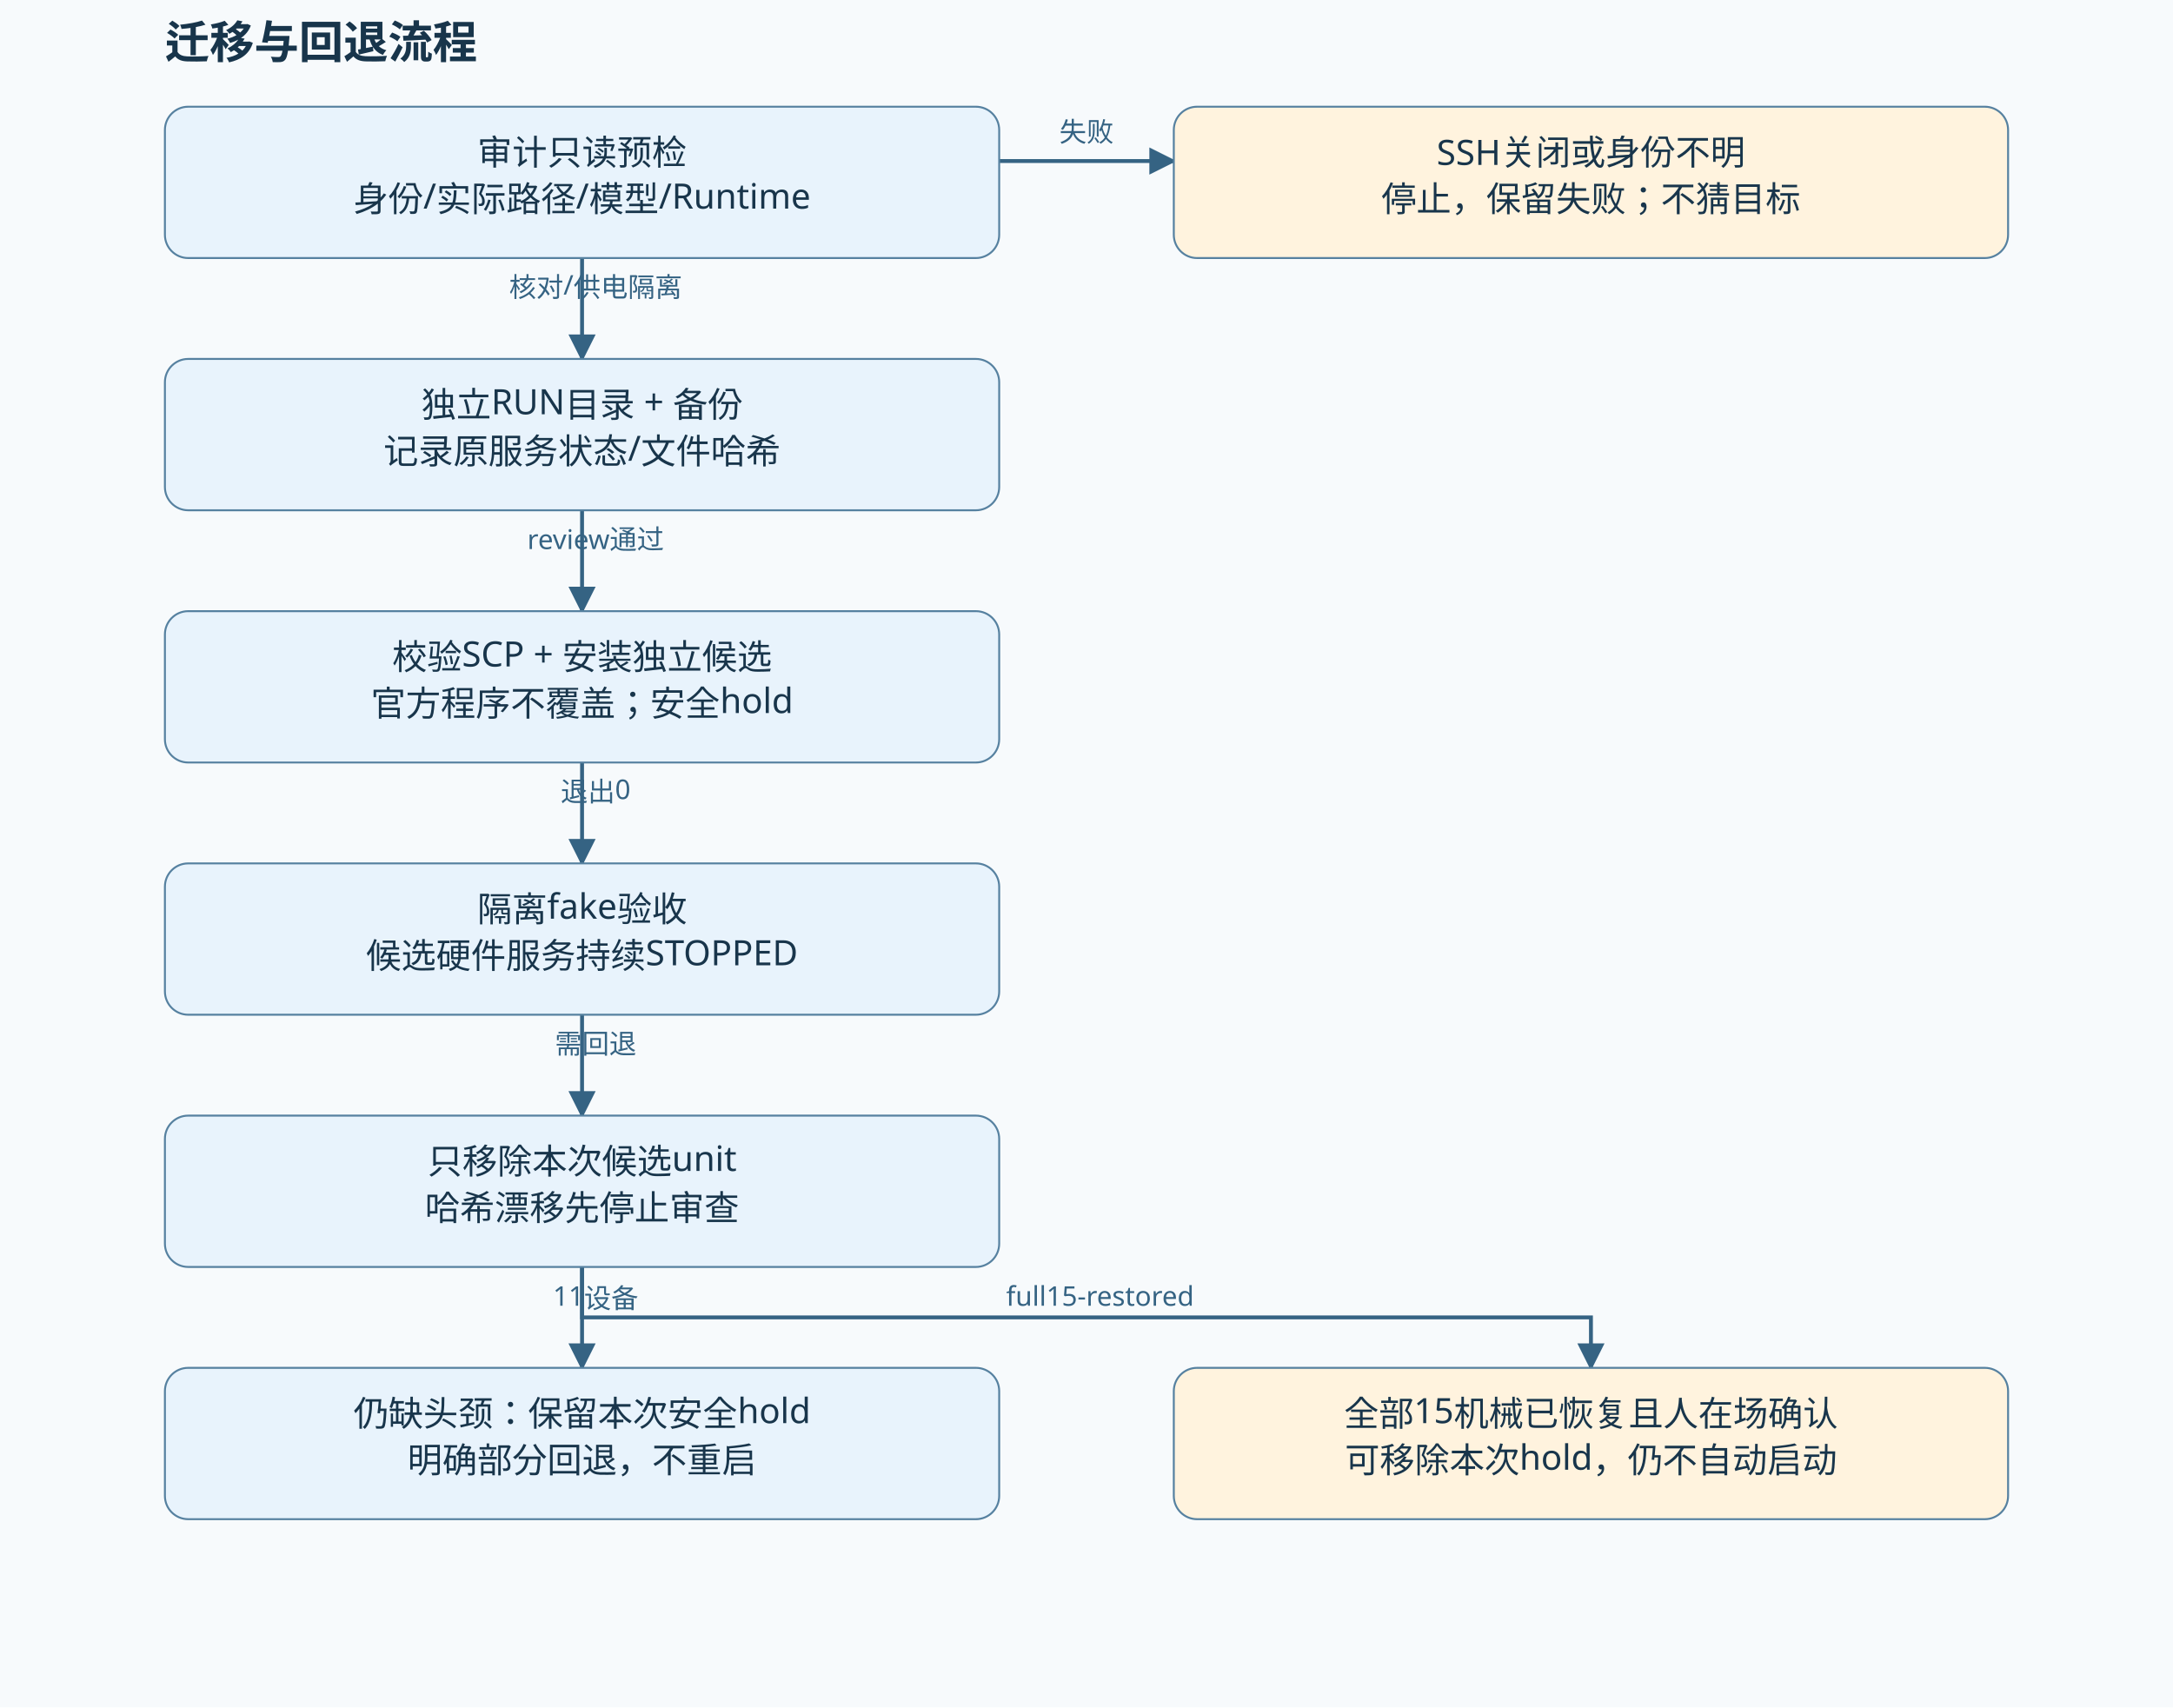
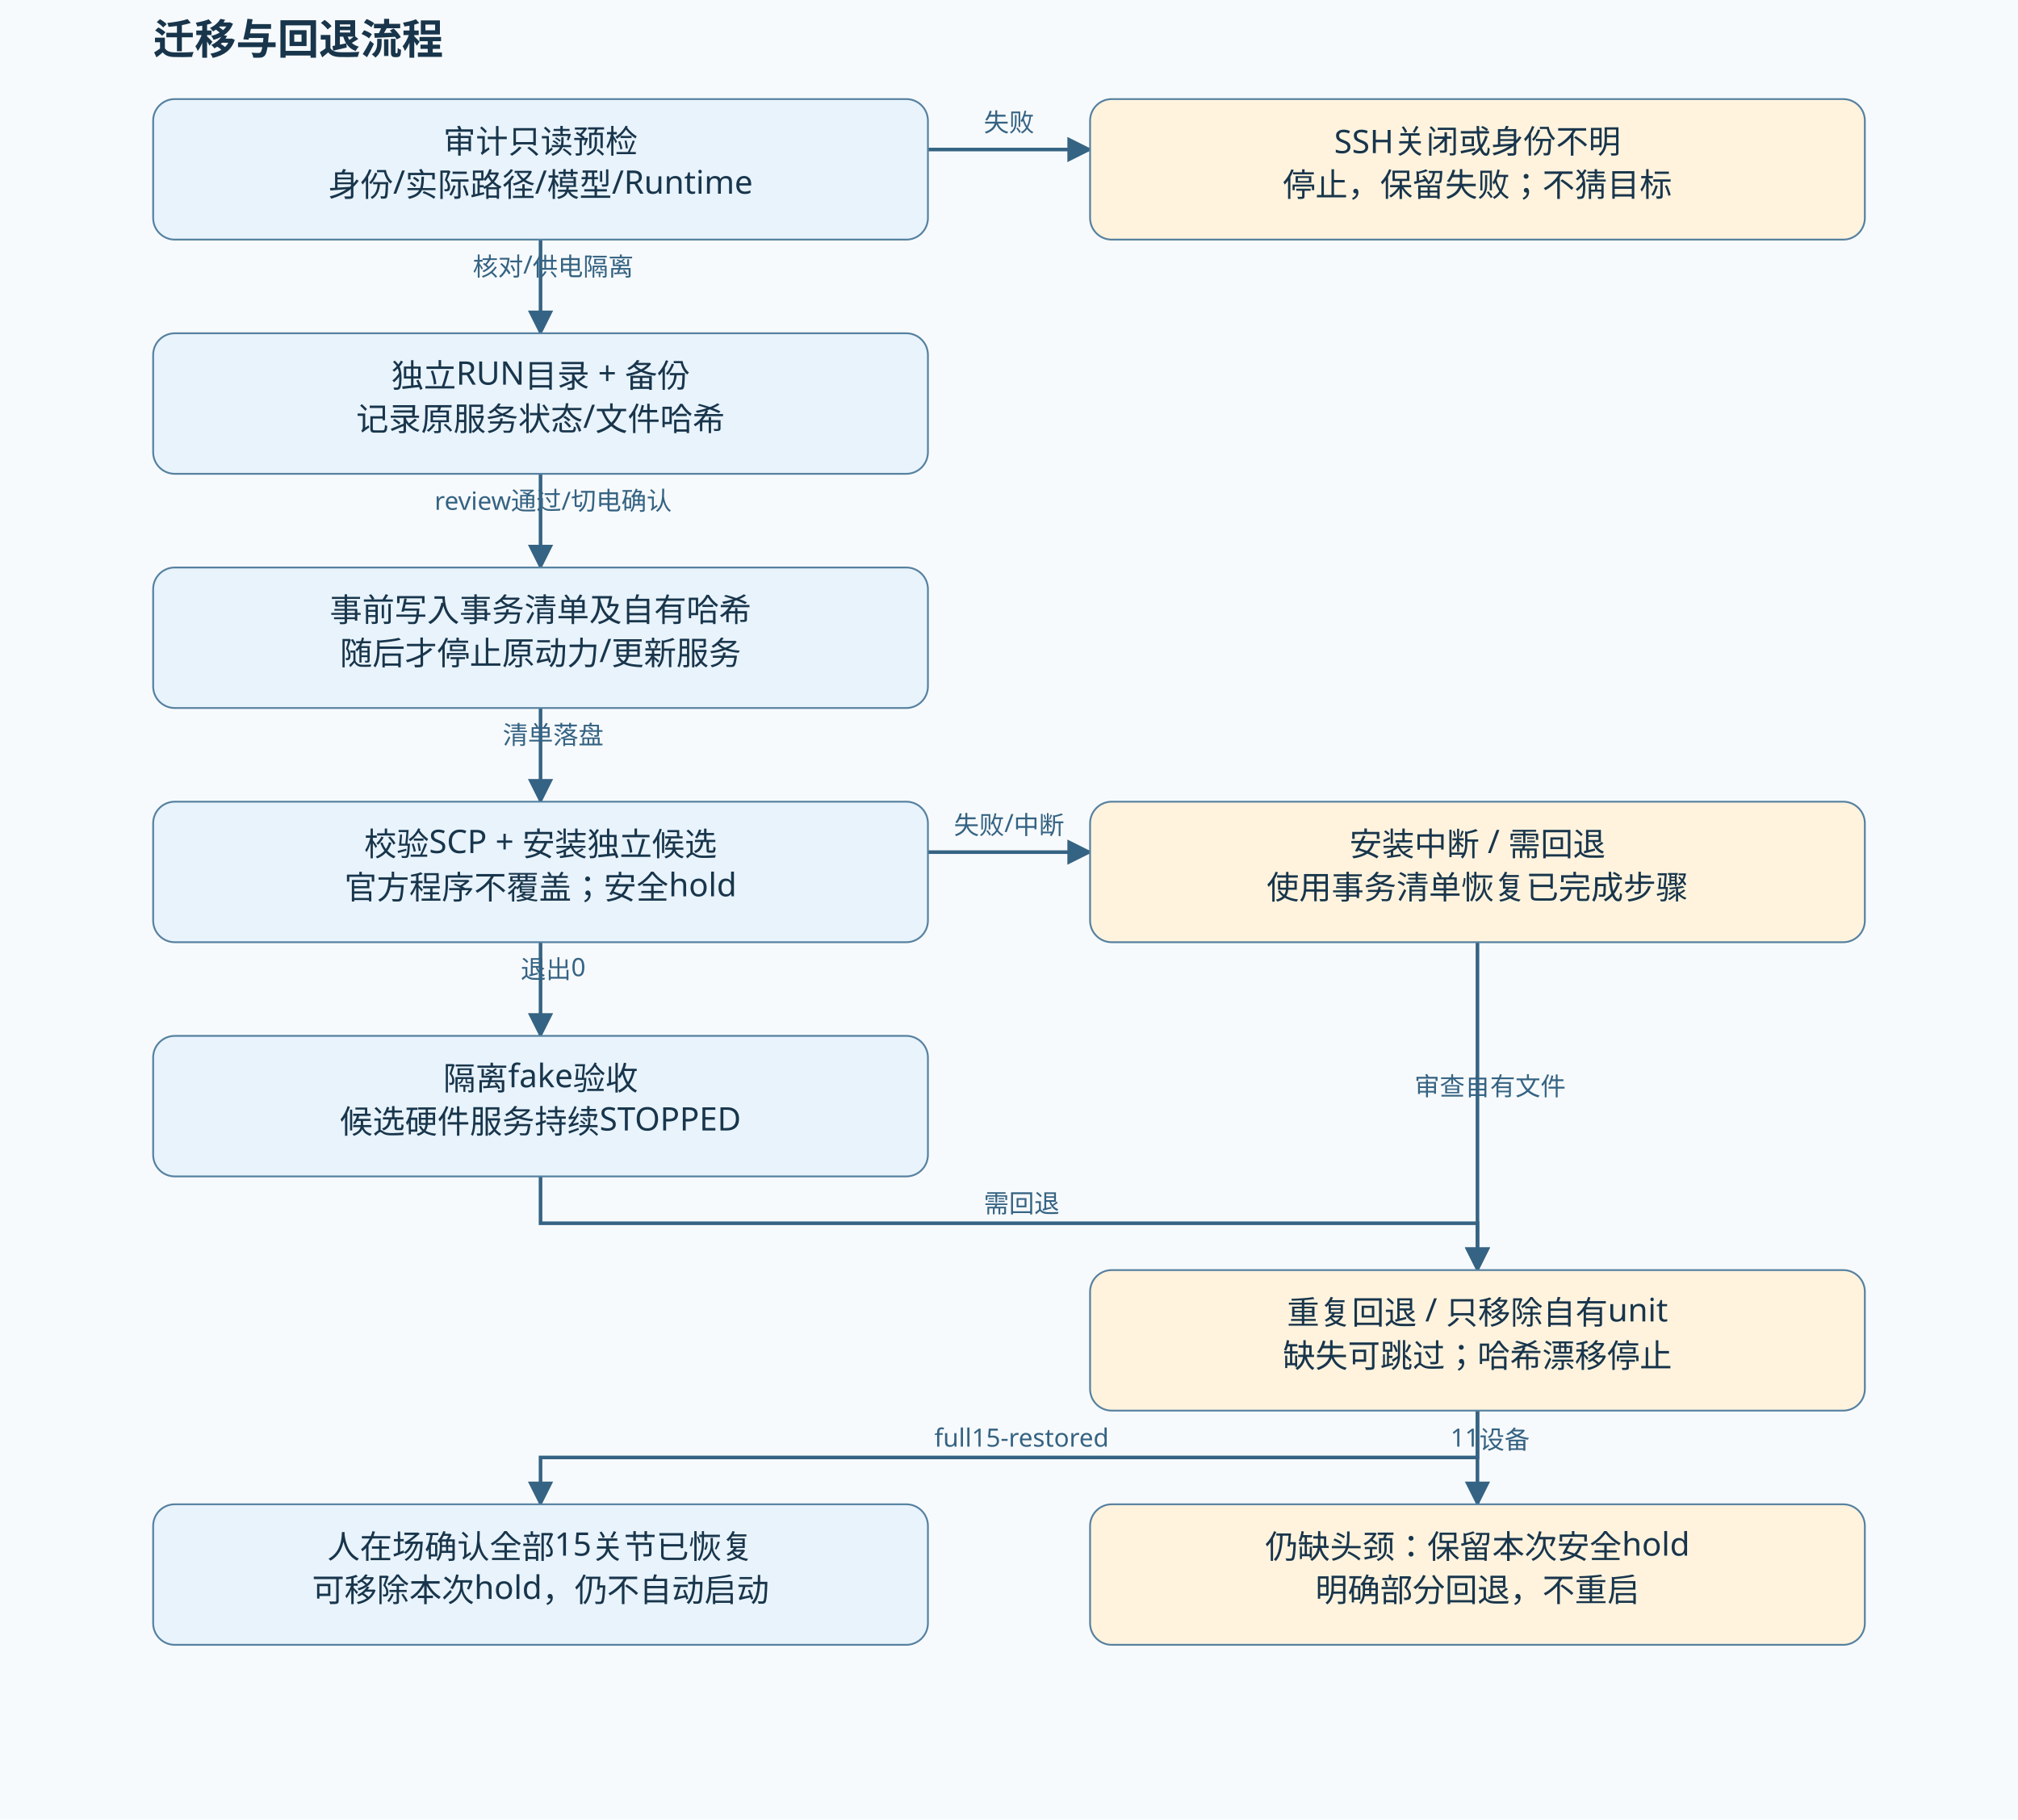
- <svg xmlns="http://www.w3.org/2000/svg" width="1120" height="880" viewBox="0 0 1120 880">
+ <svg xmlns="http://www.w3.org/2000/svg" width="1120" height="1010" viewBox="0 0 1120 1010">
  <defs>
    <marker id="arrow" viewBox="0 0 10 10" refX="9" refY="5" markerWidth="7" markerHeight="7" orient="auto-start-reverse">
      <path d="M0,0 L10,5 L0,10z" fill="#356383" />
    </marker>
  </defs>
  <rect width="100%" height="100%" fill="#f7fafc" />
  <text x="85" y="30" font-family="sans-serif" font-size="23" font-weight="bold" fill="#18354b">迁移与回退流程</text>
  <path d="M515,83 L605,83" fill="none" stroke="#356383" stroke-width="2" marker-end="url(#arrow)" />
  <text x="560.0" y="73" text-anchor="middle" font-family="sans-serif" font-size="14" fill="#356383">失败</text>
  <path d="M300,133 L300,159.0 L300,159.0 L300,185" fill="none" stroke="#356383" stroke-width="2" marker-end="url(#arrow)" />
  <text x="307.0" y="153.0" text-anchor="middle" font-family="sans-serif" font-size="14" fill="#356383">核对/供电隔离</text>
  <path d="M300,263 L300,289.0 L300,289.0 L300,315" fill="none" stroke="#356383" stroke-width="2" marker-end="url(#arrow)" />
-   <text x="307.0" y="283.0" text-anchor="middle" font-family="sans-serif" font-size="14" fill="#356383">review通过</text>
+   <text x="307.0" y="283.0" text-anchor="middle" font-family="sans-serif" font-size="14" fill="#356383">review通过/切电确认</text>
  <path d="M300,393 L300,419.0 L300,419.0 L300,445" fill="none" stroke="#356383" stroke-width="2" marker-end="url(#arrow)" />
-   <text x="307.0" y="413.0" text-anchor="middle" font-family="sans-serif" font-size="14" fill="#356383">退出0</text>
+   <text x="307.0" y="413.0" text-anchor="middle" font-family="sans-serif" font-size="14" fill="#356383">清单落盘</text>
+   <path d="M515,473 L605,473" fill="none" stroke="#356383" stroke-width="2" marker-end="url(#arrow)" />
+   <text x="560.0" y="463" text-anchor="middle" font-family="sans-serif" font-size="14" fill="#356383">失败/中断</text>
+   <path d="M820,523 L820,614.0 L820,614.0 L820,705" fill="none" stroke="#356383" stroke-width="2" marker-end="url(#arrow)" />
+   <text x="827.0" y="608.0" text-anchor="middle" font-family="sans-serif" font-size="14" fill="#356383">审查自有文件</text>
  <path d="M300,523 L300,549.0 L300,549.0 L300,575" fill="none" stroke="#356383" stroke-width="2" marker-end="url(#arrow)" />
-   <text x="307.0" y="543.0" text-anchor="middle" font-family="sans-serif" font-size="14" fill="#356383">需回退</text>
-   <path d="M300,653 L300,679.0 L300,679.0 L300,705" fill="none" stroke="#356383" stroke-width="2" marker-end="url(#arrow)" />
-   <text x="307.0" y="673.0" text-anchor="middle" font-family="sans-serif" font-size="14" fill="#356383">11设备</text>
+   <text x="307.0" y="543.0" text-anchor="middle" font-family="sans-serif" font-size="14" fill="#356383">退出0</text>
  <path d="M300,653 L300,679.0 L820,679.0 L820,705" fill="none" stroke="#356383" stroke-width="2" marker-end="url(#arrow)" />
-   <text x="567.0" y="673.0" text-anchor="middle" font-family="sans-serif" font-size="14" fill="#356383">full15-restored</text>
+   <text x="567.0" y="673.0" text-anchor="middle" font-family="sans-serif" font-size="14" fill="#356383">需回退</text>
+   <path d="M820,783 L820,809.0 L820,809.0 L820,835" fill="none" stroke="#356383" stroke-width="2" marker-end="url(#arrow)" />
+   <text x="827.0" y="803.0" text-anchor="middle" font-family="sans-serif" font-size="14" fill="#356383">11设备</text>
+   <path d="M820,783 L820,809.0 L300,809.0 L300,835" fill="none" stroke="#356383" stroke-width="2" marker-end="url(#arrow)" />
+   <text x="567.0" y="803.0" text-anchor="middle" font-family="sans-serif" font-size="14" fill="#356383">full15-restored</text>
  <rect x="85" y="55" width="430" height="78" rx="12" fill="#e8f3fc" stroke="#5681a0" />
  <text x="300" y="85" text-anchor="middle" font-family="sans-serif" font-size="18" fill="#18354b">审计只读预检</text>
  <text x="300" y="109" text-anchor="middle" font-family="sans-serif" font-size="18" fill="#18354b">身份/实际路径/模型/Runtime</text>
  <rect x="605" y="55" width="430" height="78" rx="12" fill="#fff3de" stroke="#5681a0" />
  <text x="820" y="85" text-anchor="middle" font-family="sans-serif" font-size="18" fill="#18354b">SSH关闭或身份不明</text>
  <text x="820" y="109" text-anchor="middle" font-family="sans-serif" font-size="18" fill="#18354b">停止，保留失败；不猜目标</text>
  <rect x="85" y="185" width="430" height="78" rx="12" fill="#e8f3fc" stroke="#5681a0" />
  <text x="300" y="215" text-anchor="middle" font-family="sans-serif" font-size="18" fill="#18354b">独立RUN目录 + 备份</text>
  <text x="300" y="239" text-anchor="middle" font-family="sans-serif" font-size="18" fill="#18354b">记录原服务状态/文件哈希</text>
  <rect x="85" y="315" width="430" height="78" rx="12" fill="#e8f3fc" stroke="#5681a0" />
-   <text x="300" y="345" text-anchor="middle" font-family="sans-serif" font-size="18" fill="#18354b">校验SCP + 安装独立候选</text>
-   <text x="300" y="369" text-anchor="middle" font-family="sans-serif" font-size="18" fill="#18354b">官方程序不覆盖；安全hold</text>
+   <text x="300" y="345" text-anchor="middle" font-family="sans-serif" font-size="18" fill="#18354b">事前写入事务清单及自有哈希</text>
+   <text x="300" y="369" text-anchor="middle" font-family="sans-serif" font-size="18" fill="#18354b">随后才停止原动力/更新服务</text>
  <rect x="85" y="445" width="430" height="78" rx="12" fill="#e8f3fc" stroke="#5681a0" />
-   <text x="300" y="475" text-anchor="middle" font-family="sans-serif" font-size="18" fill="#18354b">隔离fake验收</text>
-   <text x="300" y="499" text-anchor="middle" font-family="sans-serif" font-size="18" fill="#18354b">候选硬件服务持续STOPPED</text>
+   <text x="300" y="475" text-anchor="middle" font-family="sans-serif" font-size="18" fill="#18354b">校验SCP + 安装独立候选</text>
+   <text x="300" y="499" text-anchor="middle" font-family="sans-serif" font-size="18" fill="#18354b">官方程序不覆盖；安全hold</text>
+   <rect x="605" y="445" width="430" height="78" rx="12" fill="#fff3de" stroke="#5681a0" />
+   <text x="820" y="475" text-anchor="middle" font-family="sans-serif" font-size="18" fill="#18354b">安装中断 / 需回退</text>
+   <text x="820" y="499" text-anchor="middle" font-family="sans-serif" font-size="18" fill="#18354b">使用事务清单恢复已完成步骤</text>
  <rect x="85" y="575" width="430" height="78" rx="12" fill="#e8f3fc" stroke="#5681a0" />
-   <text x="300" y="605" text-anchor="middle" font-family="sans-serif" font-size="18" fill="#18354b">只移除本次候选unit</text>
-   <text x="300" y="629" text-anchor="middle" font-family="sans-serif" font-size="18" fill="#18354b">哈希漂移先停止审查</text>
-   <rect x="85" y="705" width="430" height="78" rx="12" fill="#e8f3fc" stroke="#5681a0" />
-   <text x="300" y="735" text-anchor="middle" font-family="sans-serif" font-size="18" fill="#18354b">仍缺头颈：保留本次安全hold</text>
-   <text x="300" y="759" text-anchor="middle" font-family="sans-serif" font-size="18" fill="#18354b">明确部分回退，不重启</text>
+   <text x="300" y="605" text-anchor="middle" font-family="sans-serif" font-size="18" fill="#18354b">隔离fake验收</text>
+   <text x="300" y="629" text-anchor="middle" font-family="sans-serif" font-size="18" fill="#18354b">候选硬件服务持续STOPPED</text>
  <rect x="605" y="705" width="430" height="78" rx="12" fill="#fff3de" stroke="#5681a0" />
-   <text x="820" y="735" text-anchor="middle" font-family="sans-serif" font-size="18" fill="#18354b">全部15机械已恢复且人在场确认</text>
-   <text x="820" y="759" text-anchor="middle" font-family="sans-serif" font-size="18" fill="#18354b">可移除本次hold，仍不自动启动</text>
+   <text x="820" y="735" text-anchor="middle" font-family="sans-serif" font-size="18" fill="#18354b">重复回退 / 只移除自有unit</text>
+   <text x="820" y="759" text-anchor="middle" font-family="sans-serif" font-size="18" fill="#18354b">缺失可跳过；哈希漂移停止</text>
+   <rect x="605" y="835" width="430" height="78" rx="12" fill="#fff3de" stroke="#5681a0" />
+   <text x="820" y="865" text-anchor="middle" font-family="sans-serif" font-size="18" fill="#18354b">仍缺头颈：保留本次安全hold</text>
+   <text x="820" y="889" text-anchor="middle" font-family="sans-serif" font-size="18" fill="#18354b">明确部分回退，不重启</text>
+   <rect x="85" y="835" width="430" height="78" rx="12" fill="#e8f3fc" stroke="#5681a0" />
+   <text x="300" y="865" text-anchor="middle" font-family="sans-serif" font-size="18" fill="#18354b">人在场确认全部15关节已恢复</text>
+   <text x="300" y="889" text-anchor="middle" font-family="sans-serif" font-size="18" fill="#18354b">可移除本次hold，仍不自动启动</text>
</svg>
